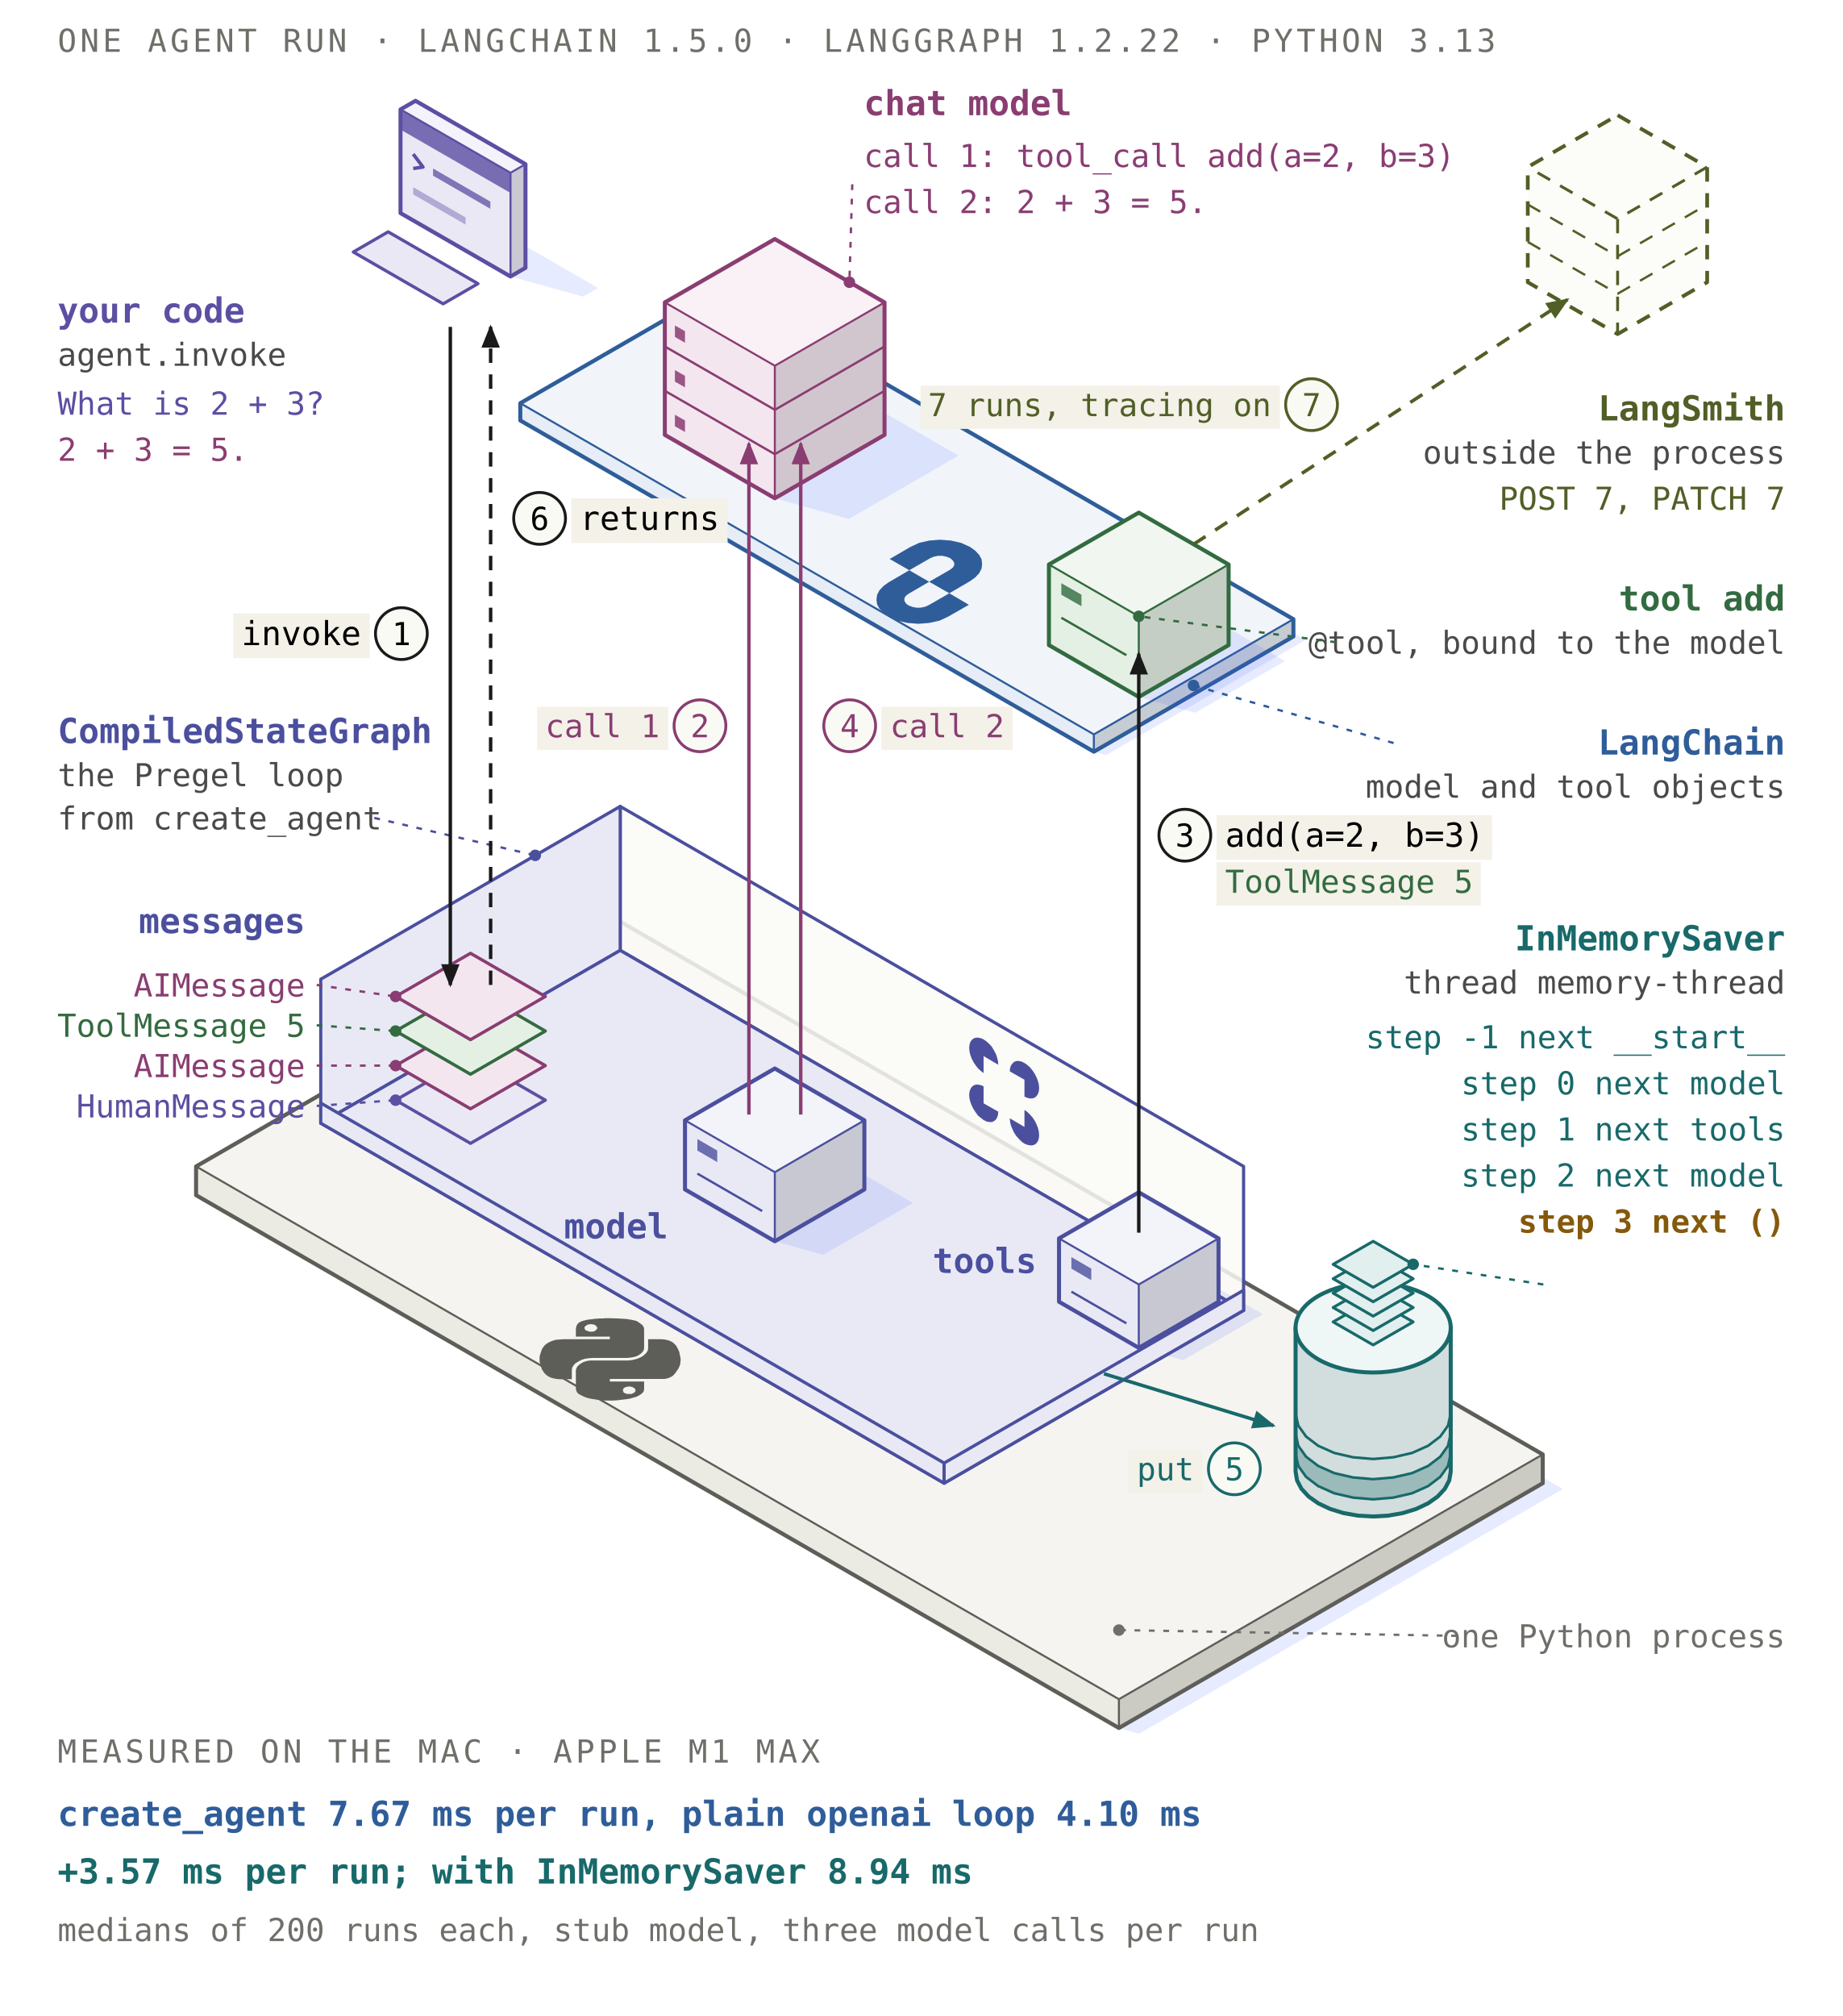
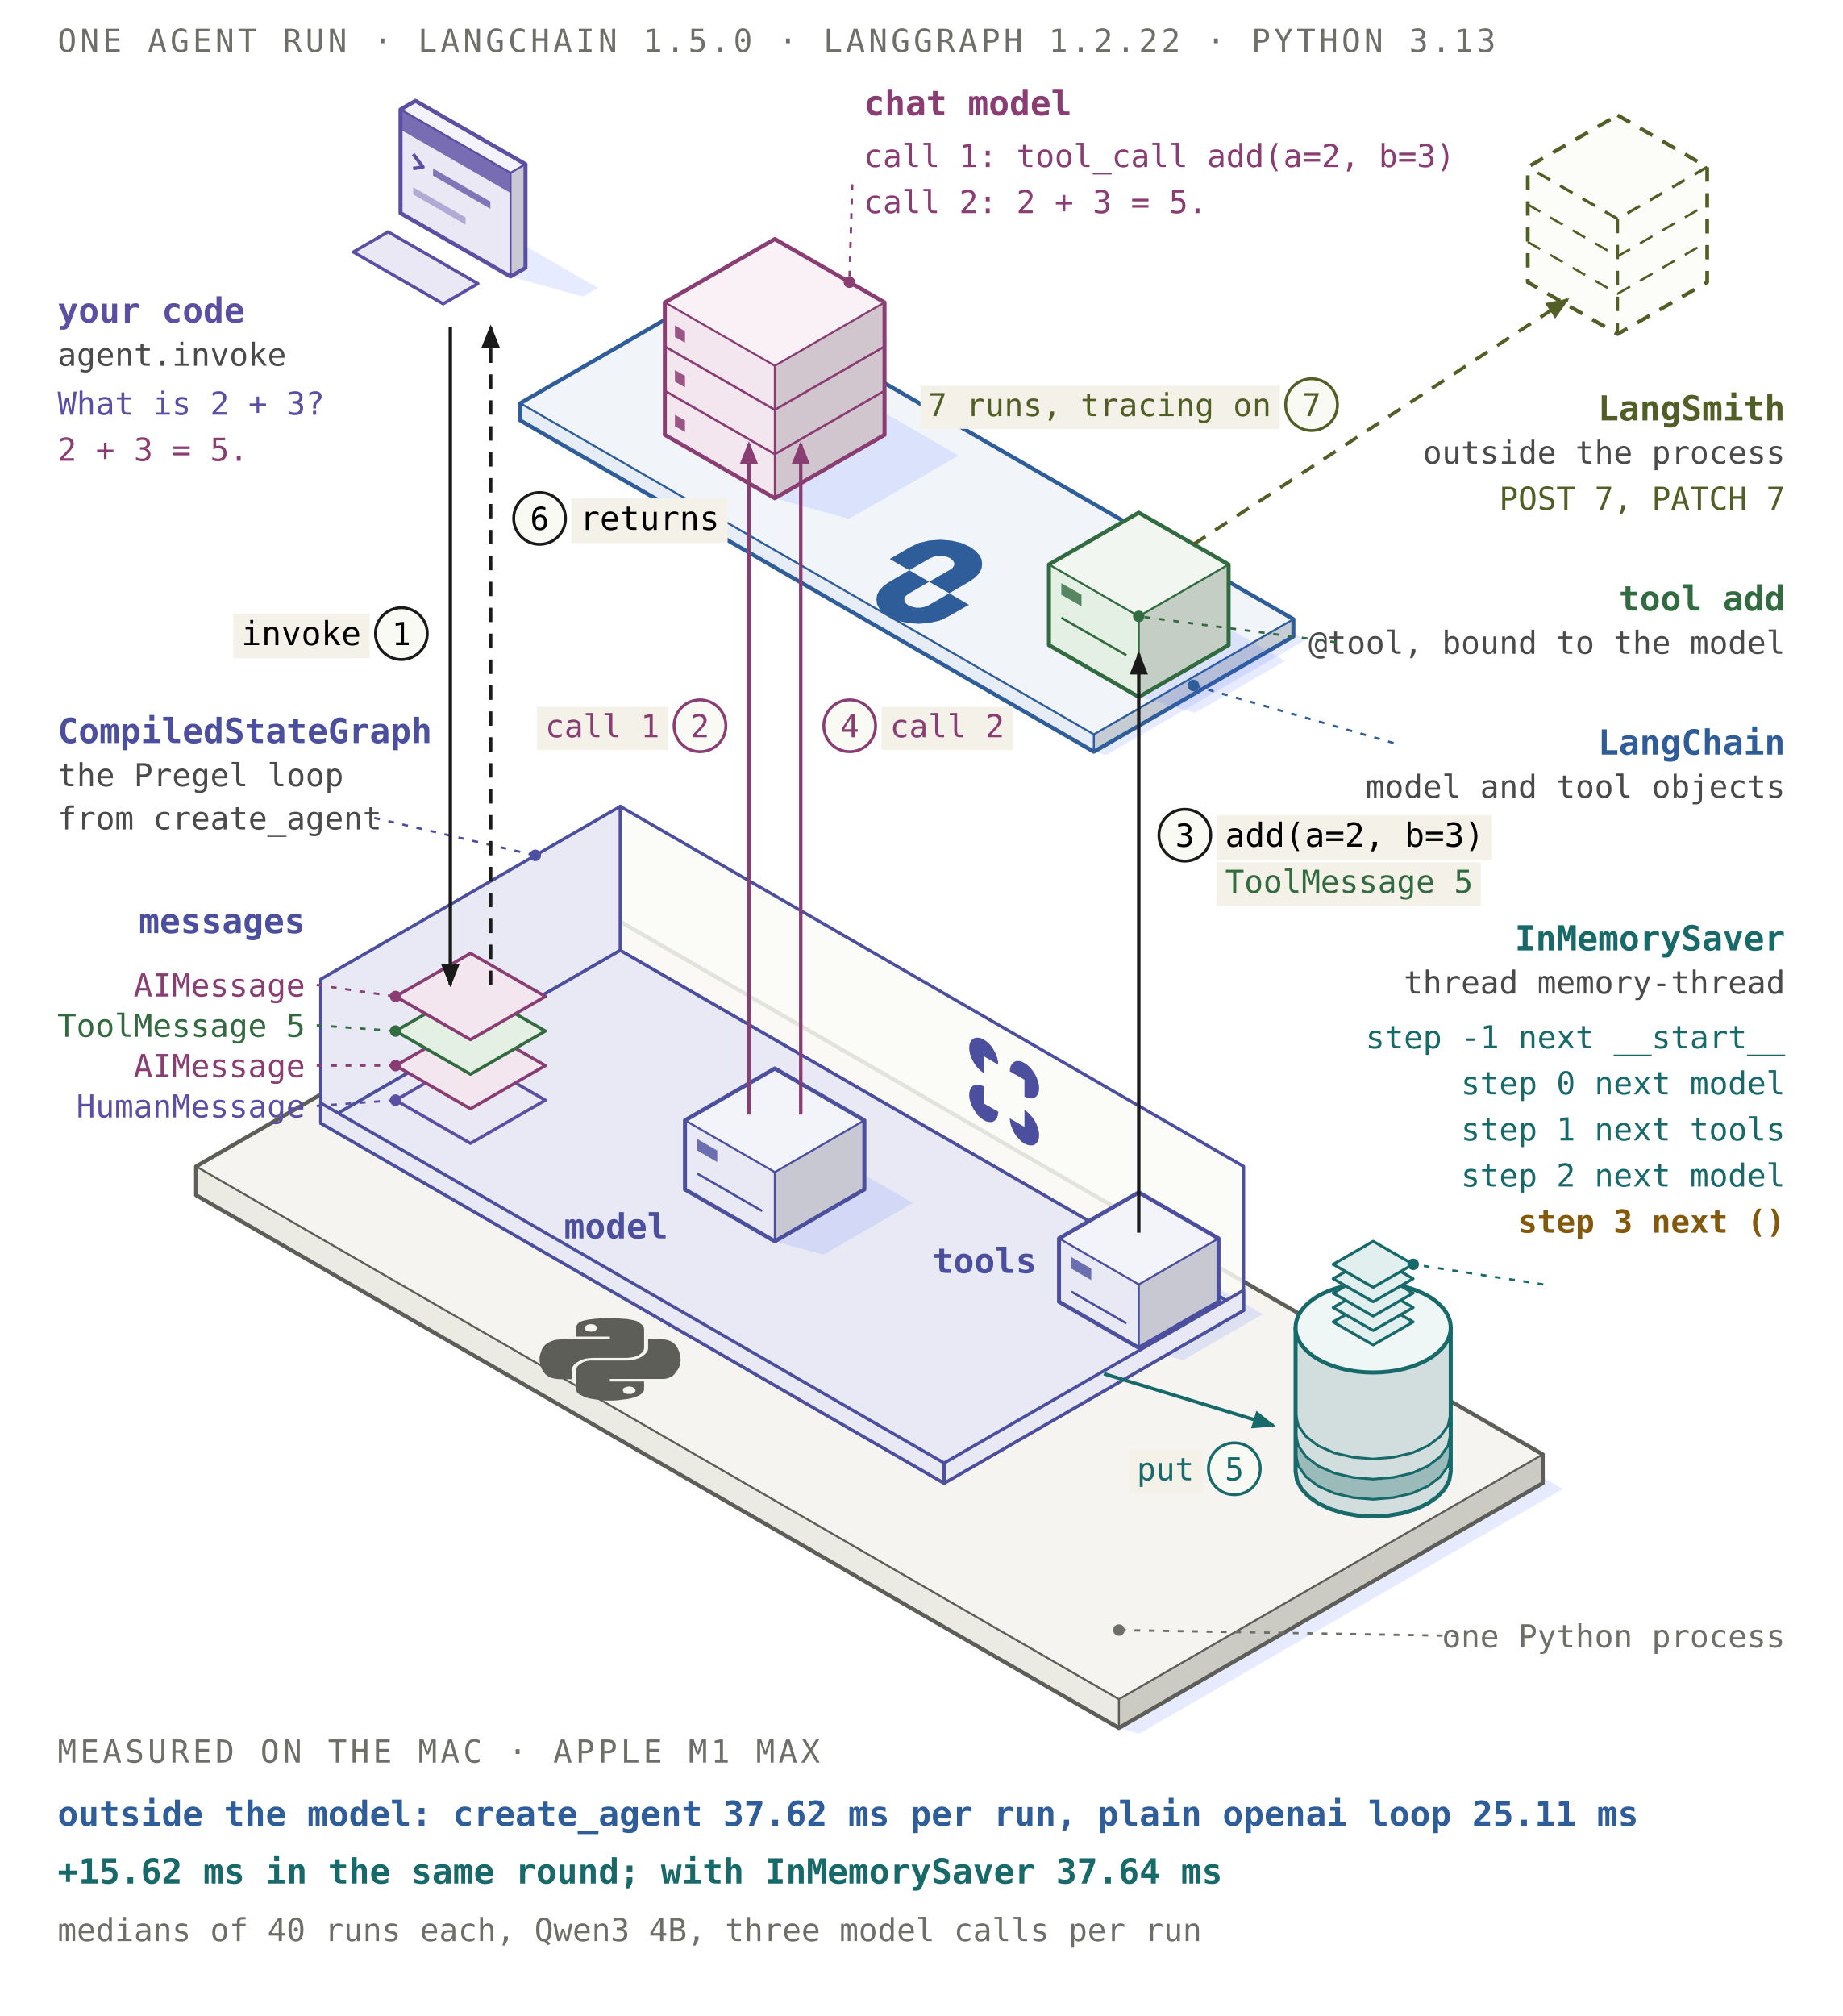
<svg xmlns="http://www.w3.org/2000/svg" viewBox="0 0 640 700" role="img" aria-labelledby="plate-langchain-run-title plate-langchain-run-desc" font-family="JetBrains Mono, ui-monospace, monospace">
  <defs>
    <marker id="plate-langchain-run-head-ink" viewBox="0 0 10 10" refX="9" refY="5" markerWidth="8" markerHeight="8" markerUnits="userSpaceOnUse" orient="auto-start-reverse">
      <path d="M0 1 L10 5 L0 9 z" fill="var(--m-ink, #1a1a1a)" />
    </marker>
    <marker id="plate-langchain-run-head-plum" viewBox="0 0 10 10" refX="9" refY="5" markerWidth="8" markerHeight="8" markerUnits="userSpaceOnUse" orient="auto-start-reverse">
      <path d="M0 1 L10 5 L0 9 z" fill="var(--m-plum-ink, #8a3d72)" />
    </marker>
    <marker id="plate-langchain-run-head-teal" viewBox="0 0 10 10" refX="9" refY="5" markerWidth="8" markerHeight="8" markerUnits="userSpaceOnUse" orient="auto-start-reverse">
      <path d="M0 1 L10 5 L0 9 z" fill="var(--m-teal-ink, #18696a)" />
    </marker>
    <marker id="plate-langchain-run-head-olive" viewBox="0 0 10 10" refX="9" refY="5" markerWidth="8" markerHeight="8" markerUnits="userSpaceOnUse" orient="auto-start-reverse">
      <path d="M0 1 L10 5 L0 9 z" fill="var(--m-olive-ink, #515f26)" />
    </marker>
  </defs>
  <text x="20" y="18" font-size="11" letter-spacing="1.2" fill="var(--m-ink-mute, #6f6f6a)">ONE AGENT RUN · LANGCHAIN 1.5.0 · LANGGRAPH 1.2.22 · PYTHON 3.13</text>
  <polygon points="180.7,146 250,106 254.2,107.2 453.4,222.2 384.1,262.2 379.9,261" fill="var(--m-accent, #3553ff)" fill-opacity="0.12" />
  <polygon points="250,100 449.2,215 449.2,221 379.9,261 180.7,146 180.7,140" fill="var(--m-panel, #f3f1e8)" />
  <polygon points="250,100 449.2,215 449.2,221 379.9,261 180.7,146 180.7,140" fill="var(--m-blue-fill, #e6edf6)" />
  <polygon points="250,100 449.2,215 379.9,255 180.7,140" fill="var(--m-shine, #ffffff)" fill-opacity="0.45" />
  <polygon points="449.2,221 379.9,261 379.9,255 449.2,215" fill="var(--m-shade, #1a1a1a)" fill-opacity="0.16" />
  <path d="M449.2 215L379.9 255L180.7 140L379.9 255L379.9 261" fill="none" stroke="var(--m-blue-ink, #2f5d9a)" stroke-width="0.7" stroke-linejoin="round" />
  <polygon points="250,100 449.2,215 449.2,221 379.9,261 180.7,146 180.7,140" fill="none" stroke="var(--m-blue-ink, #2f5d9a)" stroke-width="1.4" stroke-linejoin="round" />
  <path d="M326.5 187.4l-3.8 .3-3.5 .8-3 1.4-7.2 4.2 6.8 3.9 7.3-4.2 1.2-.5 1.5-.3 1.5 0 1.4 .3 1.3 .5 .9 .8 .5 .8 0 .9-.5 .8-.9 .7-7.3 4.2 7 4 7.2-4.2 1.8-1.3 1.4-1.5 .8-1.6 .2-1.6-.2-1.6-.8-1.5-1.4-1.5-1.8-1.3-3.1-1.4-3.5-.8zM315.8 198l-7.2 4.2-1.8 1.3-1.4 1.5-.8 1.6-.2 1.6 .2 1.6 .8 1.5 1.4 1.5 1.8 1.3 3 1.4 3.6 .8 3.8 .3 3.7-.3 3.6-.8 3-1.4 7.2-4.1-6.8-4-7.3 4.2-1.2 .5-1.5 .3-1.5 0-1.4-.3-1.3-.5-.9-.7-.5-.9 0-.9 .5-.8 .9-.7 7.2-4.2z" fill="var(--m-blue-ink, #2f5d9a)" />
  <polygon points="139.1,74 144.3,71 169.6,78 207.7,100 202.5,103 177.3,96" fill="var(--m-accent, #3553ff)" fill-opacity="0.12" />
  <polygon points="144.3,35 182.5,57 182.5,93 177.3,96 139.1,74 139.1,38" fill="var(--m-panel, #f3f1e8)" />
  <polygon points="144.3,35 182.5,57 182.5,93 177.3,96 139.1,74 139.1,38" fill="var(--m-violet-fill, #ebe8f5)" />
  <polygon points="144.3,35 182.5,57 177.3,60 139.1,38" fill="var(--m-shine, #ffffff)" fill-opacity="0.45" />
  <polygon points="182.5,93 177.3,96 177.3,60 182.5,57" fill="var(--m-shade, #1a1a1a)" fill-opacity="0.16" />
  <path d="M182.5 57L177.3 60L139.1 38L177.3 60L177.3 96" fill="none" stroke="var(--m-violet-ink, #5b4fa3)" stroke-width="0.7" stroke-linejoin="round" />
  <polygon points="144.3,35 182.5,57 182.5,93 177.3,96 139.1,74 139.1,38" fill="none" stroke="var(--m-violet-ink, #5b4fa3)" stroke-width="1.4" stroke-linejoin="round" />
  <polygon points="139.1,45 177.3,67 177.3,60 139.1,38" fill="var(--m-violet-ink, #5b4fa3)" fill-opacity="0.8" />
  <path d="M143.5 53.5L146.9 58L143.5 58.5" fill="none" stroke="var(--m-violet-ink, #5b4fa3)" stroke-width="1.2" stroke-linejoin="round" />
  <polygon points="150.4,61 170.3,72.5 170.3,70 150.4,58.5" fill="var(--m-violet-ink, #5b4fa3)" fill-opacity="0.75" />
  <polygon points="143.5,67.5 161.7,78 161.7,75.5 143.5,65" fill="var(--m-violet-ink, #5b4fa3)" fill-opacity="0.4" />
  <polygon points="134.8,80.5 166,98.5 153.9,105.5 122.7,87.5" fill="var(--m-violet-fill, #ebe8f5)" stroke="var(--m-violet-ink, #5b4fa3)" stroke-width="1.1" stroke-linejoin="round" />
  <polygon points="230.9,151 269.1,129 294.8,136.2 332.9,158.2 294.8,180.2 269.1,173" fill="var(--m-accent, #3553ff)" fill-opacity="0.12" />
  <polygon points="269.1,83 307.2,105 307.2,151 269.1,173 230.9,151 230.9,105" fill="var(--m-panel, #f3f1e8)" />
  <polygon points="269.1,83 307.2,105 307.2,151 269.1,173 230.9,151 230.9,105" fill="var(--m-plum-fill, #f4e6ef)" />
  <polygon points="269.1,83 307.2,105 269.1,127 230.9,105" fill="var(--m-shine, #ffffff)" fill-opacity="0.45" />
  <polygon points="307.2,151 269.1,173 269.1,127 307.2,105" fill="var(--m-shade, #1a1a1a)" fill-opacity="0.16" />
  <path d="M307.2 105L269.1 127L230.9 105L269.1 127L269.1 173" fill="none" stroke="var(--m-plum-ink, #8a3d72)" stroke-width="0.7" stroke-linejoin="round" />
  <polygon points="269.1,83 307.2,105 307.2,151 269.1,173 230.9,151 230.9,105" fill="none" stroke="var(--m-plum-ink, #8a3d72)" stroke-width="1.4" stroke-linejoin="round" />
  <path d="M230.9 135.7L269.1 157.7L307.2 135.7" fill="none" stroke="var(--m-plum-ink, #8a3d72)" stroke-width="0.8" stroke-linejoin="round" />
  <path d="M230.9 120.3L269.1 142.3L307.2 120.3" fill="none" stroke="var(--m-plum-ink, #8a3d72)" stroke-width="0.8" stroke-linejoin="round" />
  <polygon points="234.4,148 237.9,150 237.9,146 234.4,144" fill="var(--m-plum-ink, #8a3d72)" fill-opacity="0.85" />
  <polygon points="234.4,132.5 237.9,134.5 237.9,130.5 234.4,128.5" fill="var(--m-plum-ink, #8a3d72)" fill-opacity="0.85" />
  <polygon points="234.4,117 237.9,119 237.9,115 234.4,113" fill="var(--m-plum-ink, #8a3d72)" fill-opacity="0.85" />
  <polygon points="364.3,224 395.5,206 415.1,211.5 446.3,229.5 415.1,247.5 395.5,242" fill="var(--m-accent, #3553ff)" fill-opacity="0.12" />
  <polygon points="395.5,178 426.7,196 426.7,224 395.5,242 364.3,224 364.3,196" fill="var(--m-panel, #f3f1e8)" />
  <polygon points="395.5,178 426.7,196 426.7,224 395.5,242 364.3,224 364.3,196" fill="var(--m-green-fill, #e5f0e4)" />
  <polygon points="395.5,178 426.7,196 395.5,214 364.3,196" fill="var(--m-shine, #ffffff)" fill-opacity="0.45" />
  <polygon points="426.7,224 395.5,242 395.5,214 426.7,196" fill="var(--m-shade, #1a1a1a)" fill-opacity="0.16" />
  <path d="M426.7 196L395.5 214L364.3 196L395.5 214L395.5 242" fill="none" stroke="var(--m-green-ink, #336b40)" stroke-width="0.7" stroke-linejoin="round" />
  <polygon points="395.5,178 426.7,196 426.7,224 395.5,242 364.3,224 364.3,196" fill="none" stroke="var(--m-green-ink, #336b40)" stroke-width="1.4" stroke-linejoin="round" />
  <polygon points="368.6,206.5 375.6,210.5 375.6,206.5 368.6,202.5" fill="var(--m-green-ink, #336b40)" fill-opacity="0.8" />
  <path d="M368.6 214.5L391.2 227.5" fill="none" stroke="var(--m-green-ink, #336b40)" stroke-width="0.8" stroke-linejoin="round" />
  <polygon points="561.8,40 592.9,58 592.9,98 561.8,116 530.6,98 530.6,58" fill="var(--m-paper, #fafaf5)" fill-opacity="0.6" stroke="var(--m-olive-ink, #515f26)" stroke-width="1.3" stroke-linejoin="round" stroke-dasharray="5 4" />
  <path d="M592.9 58L561.8 76L530.6 58" fill="none" stroke="var(--m-olive-ink, #515f26)" stroke-width="1" stroke-dasharray="5 4" stroke-linejoin="round" />
  <path d="M561.8 76L561.8 116" fill="none" stroke="var(--m-olive-ink, #515f26)" stroke-width="1" stroke-dasharray="5 4" stroke-linejoin="round" />
  <path d="M530.6 84L561.8 102L592.9 84" fill="none" stroke="var(--m-olive-ink, #515f26)" stroke-width="0.8" stroke-dasharray="5 4" stroke-linejoin="round" />
  <path d="M530.6 71L561.8 89L592.9 71" fill="none" stroke="var(--m-olive-ink, #515f26)" stroke-width="0.8" stroke-dasharray="5 4" stroke-linejoin="round" />
  <text x="20" y="112" font-size="12" font-weight="700" fill="var(--m-violet-ink, #5b4fa3)">your code</text>
  <text x="20" y="127" font-size="11" class="m-serif" fill="var(--m-ink-soft, #4a4a4a)">agent.invoke</text>
  <text x="20" y="144" font-size="11" fill="var(--m-violet-ink, #5b4fa3)">What is 2 + 3?</text>
  <text x="20" y="160" font-size="11" fill="var(--m-plum-ink, #8a3d72)">2 + 3 = 5.</text>
  <text x="300" y="40" font-size="12" font-weight="700" fill="var(--m-plum-ink, #8a3d72)">chat model</text>
  <text x="300" y="58" font-size="11" fill="var(--m-plum-ink, #8a3d72)">call 1: tool_call add(a=2, b=3)</text>
  <text x="300" y="74" font-size="11" fill="var(--m-plum-ink, #8a3d72)">call 2: 2 + 3 = 5.</text>
  <polyline points="296,64 295,98" fill="none" stroke="var(--m-plum-ink, #8a3d72)" stroke-width="0.8" stroke-dasharray="2 3" />
  <circle cx="295" cy="98" r="2" fill="var(--m-plum-ink, #8a3d72)" />
  <text x="620" y="146" font-size="12" text-anchor="end" font-weight="700" fill="var(--m-olive-ink, #515f26)">LangSmith</text>
  <text x="620" y="161" font-size="11" text-anchor="end" class="m-serif" fill="var(--m-ink-soft, #4a4a4a)">outside the process</text>
  <text x="620" y="177" font-size="11" text-anchor="end" fill="var(--m-olive-ink, #515f26)">POST 7, PATCH 7</text>
  <text x="620" y="212" font-size="12" text-anchor="end" font-weight="700" fill="var(--m-green-ink, #336b40)">tool add</text>
  <text x="620" y="227" font-size="11" text-anchor="end" class="m-serif" fill="var(--m-ink-soft, #4a4a4a)">@tool, bound to the model</text>
  <polyline points="464,223 395.5,214" fill="none" stroke="var(--m-green-ink, #336b40)" stroke-width="0.8" stroke-dasharray="2 3" />
  <circle cx="395.5" cy="214" r="2" fill="var(--m-green-ink, #336b40)" />
  <text x="620" y="262" font-size="12" text-anchor="end" font-weight="700" fill="var(--m-blue-ink, #2f5d9a)">LangChain</text>
  <text x="620" y="277" font-size="11" text-anchor="end" class="m-serif" fill="var(--m-ink-soft, #4a4a4a)">model and tool objects</text>
  <polyline points="484,258 414.5,238" fill="none" stroke="var(--m-blue-ink, #2f5d9a)" stroke-width="0.8" stroke-dasharray="2 3" />
  <circle cx="414.5" cy="238" r="2" fill="var(--m-blue-ink, #2f5d9a)" />
  <polygon points="68.1,415 215.4,330 222.4,332 542.8,517 395.6,602 388.6,600" fill="var(--m-accent, #3553ff)" fill-opacity="0.12" />
  <polygon points="215.4,320 535.8,505 535.8,515 388.6,600 68.1,415 68.1,405" fill="var(--m-panel, #f3f1e8)" />
  <polygon points="215.4,320 535.8,505 535.8,515 388.6,600 68.1,415 68.1,405" fill="var(--m-grey-fill, #ecebe3)" />
  <polygon points="215.4,320 535.8,505 388.6,590 68.1,405" fill="var(--m-shine, #ffffff)" fill-opacity="0.45" />
  <polygon points="535.8,515 388.6,600 388.6,590 535.8,505" fill="var(--m-shade, #1a1a1a)" fill-opacity="0.16" />
  <path d="M535.8 505L388.6 590L68.1 405L388.6 590L388.6 600" fill="none" stroke="var(--m-grey-ink, #5e5e59)" stroke-width="0.7" stroke-linejoin="round" />
  <polygon points="215.4,320 535.8,505 535.8,515 388.6,600 68.1,415 68.1,405" fill="none" stroke="var(--m-grey-ink, #5e5e59)" stroke-width="1.4" stroke-linejoin="round" />
  <path d="M211.6 457.7l-.7 0-.8 0-.7 .1-.7 0-.7 0-.7 .1-.7 0-.6 .1-1.7 .2-1.4 .3-1 .3-.8 .4-.5 .5-.3 .5-.2 .6-.1 .7 0 2.6 11.8 0 0 .9-16.2 0-1.2 .1-1.3 .1-1.1 .3-1 .4-.9 .5-.8 .6-.6 .7-.5 .8-.3 .9-.3 .9-.2 .8 0 .8 0 .8 .2 .8 .2 .9 .4 1 .4 .7 .5 .7 .6 .6 .7 .5 .8 .4 1 .3 1.1 .2 1.2 .1 4.1 0 0-3.2 .1-.8 .5-.8 .6-.7 1-.6 1.1-.6 1.2-.4 1.4-.2 1.5-.1 11.8 0 1.1-.1 1.2-.2 1-.3 .8-.4 .8-.6 .5-.5 .4-.7 .1-.7 0-6.5-.1-.6-.4-.7-.6-.5-.7-.5-.8-.5-1.1-.3-1.1-.2-1.1-.2-3.1-.2zM205.2 459.8l.5 0 .4 .1 .4 .1 .3 .2 .2 .2 .2 .2 .2 .2 0 .3 0 .3-.2 .2-.2 .2-.2 .2-.3 .2-.4 .1-.4 .1-.5 0-.7-.1-.6-.2-.5-.2-.3-.4-.1-.4 0-.3 .2-.2 .2-.2 .3-.2 .3-.2 .4-.1 .3-.1zM225.1 465l0 3-.1 .9-.5 .8-.7 .7-.9 .7-1.1 .5-1.2 .4-1.4 .3-1.4 .1-11.8 0-1.2 0-1.1 .2-1 .3-.9 .5-.7 .5-.6 .6-.3 .6-.2 .7 0 6.5 .2 .7 .3 .6 .6 .5 .8 .4 .8 .4 1 .4 1.1 .3 1.2 .2 1.3 .2 1.5 .2 1.3 .1 1.5 0 1.4 0 1.5-.1 1.6-.2 1.7-.2 1.1-.2 1-.3 1.1-.3 .8-.4 .8-.5 .6-.5 .4-.6 .1-.7 0-2.6-11.9 0 0-.9 17.8 0 1.2 0 1-.2 .8-.3 .8-.4 .6-.5 .5-.6 .5-.7 .5-.7 .4-.8 .3-.8 .1-.8 .1-.8-.1-.9-.2-.9-.2-1-.4-.9-.4-.8-.4-.6-.6-.6-.6-.5-.8-.4-.9-.3-1-.2-1.2-.1zM218.5 481.4l.7 .1 .6 .2 .5 .3 .3 .3 .1 .4 0 .3-.1 .2-.3 .3-.2 .2-.4 .1-.3 .2-.5 0-.4 0-.4 0-.5 0-.3-.2-.4-.1-.3-.2-.1-.3-.1-.2-.1-.3 .1-.2 .1-.3 .1-.2 .3-.2 .4-.1 .3-.2 .5 0z" fill="var(--m-grey-ink, #5e5e59)" />
  <polygon points="215.4,330 431.9,455 431.9,405 215.4,280" fill="var(--m-paper, #fafaf5)" fill-opacity="0.85" stroke="var(--m-indigo-ink, #4b4f9e)" stroke-width="1.1" stroke-linejoin="round" />
  <polygon points="215.4,330 111.4,390 111.4,340 215.4,280" fill="var(--m-indigo-fill, #e9e9f6)" stroke="var(--m-indigo-ink, #4b4f9e)" stroke-width="1.1" stroke-linejoin="round" />
  <polygon points="215.4,330 431.9,455 327.9,515 111.4,390" fill="var(--m-indigo-fill, #e9e9f6)" stroke="var(--m-indigo-ink, #4b4f9e)" stroke-width="1.1" stroke-linejoin="round" />
  <path d="M341.6 383.1l5.1 2.9-.1 1.1-.3 .9-.4 .7-.7 .6-.7 .3-.9 0-1-.2-1-.5-.9-.7-1-.8-.8-1.1-.8-1.2-.6-1.2-.5-1.3-.3-1.2-.1-1.2 .1-1.1 .3-.9 .5-.8 .6-.5 .8-.3 .8 0 1 .2 .9 .4zM355.8 385.4l1 .7 .9 .9 .9 1 .8 1.2 .6 1.2 .5 1.3 .3 1.3 .1 1.2-.1 1-.3 1-.5 .7-.6 .5-.8 .3-.9 0-.9-.2-1-.4-1-.7-.9-.9-.9-1-.8-1.2-.6-1.3-.5-1.2-.3-1.3-.1-1.2 5.1 3zM346.7 369.7l-.1-1.2-.3-1.3-.4-1.2-.7-1.3-.7-1.2-.9-1-1-.9-1-.7-.9-.4-1-.2-.8 0-.8 .3-.6 .5-.5 .7-.3 1-.1 1 .1 1.2 .3 1.3 .5 1.3 .6 1.2 .8 1.2 .8 1 1 .9 .9 .7 0-5.9zM355.8 374.9l0 5.9 1 .4 .9 .2 .9 0 .8-.3 .6-.5 .5-.8 .3-.9 .1-1.1-.1-1.2-.3-1.2-.5-1.3-.6-1.2-.8-1.2-.9-1.1-.9-.8-1-.7-1-.5-.9-.2-.9 0-.8 .3-.6 .6-.5 .7-.3 .9-.1 1.1z" fill="var(--m-indigo-ink, #4b4f9e)" />
  <polygon points="237.9,413 269.1,395 285.9,399.7 317.1,417.7 285.9,435.7 269.1,431" fill="var(--m-accent, #3553ff)" fill-opacity="0.12" />
  <polygon points="269.1,371 300.2,389 300.2,413 269.1,431 237.9,413 237.9,389" fill="var(--m-panel, #f3f1e8)" />
  <polygon points="269.1,371 300.2,389 300.2,413 269.1,431 237.9,413 237.9,389" fill="var(--m-indigo-fill, #e9e9f6)" />
  <polygon points="269.1,371 300.2,389 269.1,407 237.9,389" fill="var(--m-shine, #ffffff)" fill-opacity="0.45" />
  <polygon points="300.2,413 269.1,431 269.1,407 300.2,389" fill="var(--m-shade, #1a1a1a)" fill-opacity="0.16" />
  <path d="M300.2 389L269.1 407L237.9 389L269.1 407L269.1 431" fill="none" stroke="var(--m-indigo-ink, #4b4f9e)" stroke-width="0.7" stroke-linejoin="round" />
  <polygon points="269.1,371 300.2,389 300.2,413 269.1,431 237.9,413 237.9,389" fill="none" stroke="var(--m-indigo-ink, #4b4f9e)" stroke-width="1.4" stroke-linejoin="round" />
  <polygon points="242.2,399.5 249.1,403.5 249.1,399.5 242.2,395.5" fill="var(--m-indigo-ink, #4b4f9e)" fill-opacity="0.8" />
  <path d="M242.2 407.5L264.7 420.5" fill="none" stroke="var(--m-indigo-ink, #4b4f9e)" stroke-width="0.8" stroke-linejoin="round" />
  <polygon points="367.8,452 395.5,436 410.9,440.3 438.6,456.3 410.9,472.3 395.5,468" fill="var(--m-accent, #3553ff)" fill-opacity="0.12" />
  <polygon points="395.5,414 423.2,430 423.2,452 395.5,468 367.8,452 367.8,430" fill="var(--m-panel, #f3f1e8)" />
  <polygon points="395.5,414 423.2,430 423.2,452 395.5,468 367.8,452 367.8,430" fill="var(--m-indigo-fill, #e9e9f6)" />
  <polygon points="395.5,414 423.2,430 395.5,446 367.8,430" fill="var(--m-shine, #ffffff)" fill-opacity="0.45" />
  <polygon points="423.2,452 395.5,468 395.5,446 423.2,430" fill="var(--m-shade, #1a1a1a)" fill-opacity="0.16" />
  <path d="M423.2 430L395.5 446L367.8 430L395.5 446L395.5 468" fill="none" stroke="var(--m-indigo-ink, #4b4f9e)" stroke-width="0.7" stroke-linejoin="round" />
  <polygon points="395.5,414 423.2,430 423.2,452 395.5,468 367.8,452 367.8,430" fill="none" stroke="var(--m-indigo-ink, #4b4f9e)" stroke-width="1.4" stroke-linejoin="round" />
  <polygon points="372.1,440.5 379,444.5 379,440.5 372.1,436.5" fill="var(--m-indigo-ink, #4b4f9e)" fill-opacity="0.8" />
  <path d="M372.1 448.5L391.2 459.5" fill="none" stroke="var(--m-indigo-ink, #4b4f9e)" stroke-width="0.8" stroke-linejoin="round" />
  <polygon points="163.4,367 189.4,382 163.4,397 137.4,382" fill="var(--m-violet-fill, #ebe8f5)" stroke="var(--m-violet-ink, #5b4fa3)" stroke-width="1.1" stroke-linejoin="round" />
  <polygon points="163.4,355 189.4,370 163.4,385 137.4,370" fill="var(--m-plum-fill, #f4e6ef)" stroke="var(--m-plum-ink, #8a3d72)" stroke-width="1.1" stroke-linejoin="round" />
  <polygon points="163.4,343 189.4,358 163.4,373 137.4,358" fill="var(--m-green-fill, #e5f0e4)" stroke="var(--m-green-ink, #336b40)" stroke-width="1.1" stroke-linejoin="round" />
  <polygon points="163.4,331 189.4,346 163.4,361 137.4,346" fill="var(--m-plum-fill, #f4e6ef)" stroke="var(--m-plum-ink, #8a3d72)" stroke-width="1.1" stroke-linejoin="round" />
  <polygon points="111.4,390 327.9,515 327.9,508 111.4,383" fill="var(--m-indigo-fill, #e9e9f6)" stroke="var(--m-indigo-ink, #4b4f9e)" stroke-width="1.1" stroke-linejoin="round" />
  <polygon points="431.9,455 327.9,515 327.9,508 431.9,448" fill="var(--m-indigo-fill, #e9e9f6)" stroke="var(--m-indigo-ink, #4b4f9e)" stroke-width="1.1" stroke-linejoin="round" />
  <polygon points="450,511 450.9,515 453.6,518.8 457.8,522 463.4,524.5 469.9,526 476.9,526.6 483.9,526 490.4,524.5 496,522 500.2,518.8 502.9,515 503.8,511 503.8,461 502.9,457 500.2,453.2 496,450 490.4,447.5 483.9,446 476.9,445.4 469.9,446 463.4,447.5 457.8,450 453.6,453.2 450.9,457 450,461" fill="var(--m-panel, #f3f1e8)" />
  <polygon points="449.96,461 449.96,511 450.47,514.03 452.01,516.95 454.5,519.64 457.85,522 461.93,523.93 466.59,525.37 471.64,526.26 476.9,526.56 482.16,526.26 487.21,525.37 491.87,523.93 495.95,522 499.3,519.64 501.79,516.95 503.33,514.03 503.84,511 503.84,461" fill="var(--m-teal-fill, #e1efee)" />
  <polygon points="449.96,461 449.96,511 450.47,514.03 452.01,516.95 454.5,519.64 457.85,522 461.93,523.93 466.59,525.37 471.64,526.26 476.9,526.56 482.16,526.26 487.21,525.37 491.87,523.93 495.95,522 499.3,519.64 501.79,516.95 503.33,514.03 503.84,511 503.84,461" fill="var(--m-shade, #1a1a1a)" fill-opacity="0.08" />
  <polygon points="449.96,461 449.96,511 450.47,514.03 452.01,516.95 454.5,519.64 457.85,522 461.93,523.93 466.59,525.37 471.64,526.26 476.9,526.56 482.16,526.26 487.21,525.37 491.87,523.93 495.95,522 499.3,519.64 501.79,516.95 503.33,514.03 503.84,511 503.84,461" fill="none" stroke="var(--m-teal-ink, #18696a)" stroke-width="1.4" stroke-linejoin="round" />
  <ellipse cx="476.9" cy="461" rx="26.94" ry="15.56" fill="var(--m-teal-fill, #e1efee)" />
  <ellipse cx="476.9" cy="461" rx="26.94" ry="15.56" fill="var(--m-shine, #ffffff)" fill-opacity="0.45" stroke="var(--m-teal-ink, #18696a)" stroke-width="1.4" />
  <polygon points="450,505 450.9,509 453.6,512.8 457.8,516 463.4,518.5 469.9,520 476.9,520.6 483.9,520 490.4,518.5 496,516 500.2,512.8 502.9,509 503.8,505 503.8,498 502.9,502 500.2,505.8 496,509 490.4,511.5 483.9,513 476.9,513.6 469.9,513 463.4,511.5 457.8,509 453.6,505.8 450.9,502 450,498" fill="var(--m-teal-ink, #18696a)" fill-opacity="0.3" />
  <path d="M450 505L450.9 509L453.6 512.8L457.8 516L463.4 518.5L469.9 520L476.9 520.6L483.9 520L490.4 518.5L496 516L500.2 512.8L502.9 509L503.8 505" fill="none" stroke="var(--m-teal-ink, #18696a)" stroke-width="0.9" stroke-linejoin="round" />
  <path d="M450 498L450.9 502L453.6 505.8L457.8 509L463.4 511.5L469.9 513L476.9 513.6L483.9 513L490.4 511.5L496 509L500.2 505.8L502.9 502L503.8 498" fill="none" stroke="var(--m-teal-ink, #18696a)" stroke-width="0.9" stroke-linejoin="round" />
  <path d="M450 491L450.9 495L453.6 498.8L457.8 502L463.4 504.5L469.9 506L476.9 506.6L483.9 506L490.4 504.5L496 502L500.2 498.8L502.9 495L503.8 491" fill="none" stroke="var(--m-teal-ink, #18696a)" stroke-width="0.9" stroke-linejoin="round" />
  <polygon points="476.9,451 490.8,459 476.9,467 463,459" fill="var(--m-teal-fill, #e1efee)" stroke="var(--m-teal-ink, #18696a)" stroke-width="1" stroke-linejoin="round" />
  <polygon points="476.9,446 490.8,454 476.9,462 463,454" fill="var(--m-teal-fill, #e1efee)" stroke="var(--m-teal-ink, #18696a)" stroke-width="1" stroke-linejoin="round" />
  <polygon points="476.9,441 490.8,449 476.9,457 463,449" fill="var(--m-teal-fill, #e1efee)" stroke="var(--m-teal-ink, #18696a)" stroke-width="1" stroke-linejoin="round" />
  <polygon points="476.9,436 490.8,444 476.9,452 463,444" fill="var(--m-teal-fill, #e1efee)" stroke="var(--m-teal-ink, #18696a)" stroke-width="1" stroke-linejoin="round" />
  <polygon points="476.9,431 490.8,439 476.9,447 463,439" fill="var(--m-teal-fill, #e1efee)" stroke="var(--m-teal-ink, #18696a)" stroke-width="1" stroke-linejoin="round" />
  <text x="20" y="258" font-size="12" font-weight="700" fill="var(--m-indigo-ink, #4b4f9e)">CompiledStateGraph</text>
  <text x="20" y="273" font-size="11" class="m-serif" fill="var(--m-ink-soft, #4a4a4a)">the Pregel loop</text>
  <text x="20" y="288" font-size="11" class="m-serif" fill="var(--m-ink-soft, #4a4a4a)">from create_agent</text>
  <polyline points="130,284 185.9,297" fill="none" stroke="var(--m-indigo-ink, #4b4f9e)" stroke-width="0.8" stroke-dasharray="2 3" />
  <circle cx="185.9" cy="297" r="2" fill="var(--m-indigo-ink, #4b4f9e)" />
  <text x="232" y="430" font-size="12" text-anchor="end" font-weight="700" fill="var(--m-indigo-ink, #4b4f9e)">model</text>
  <text x="360" y="442" font-size="12" text-anchor="end" font-weight="700" fill="var(--m-indigo-ink, #4b4f9e)">tools</text>
  <text x="106" y="324" font-size="12" text-anchor="end" font-weight="700" fill="var(--m-indigo-ink, #4b4f9e)">messages</text>
  <text x="106" y="388" font-size="11" text-anchor="end" fill="var(--m-violet-ink, #5b4fa3)">HumanMessage</text>
  <polyline points="110,384 137.4,382" fill="none" stroke="var(--m-violet-ink, #5b4fa3)" stroke-width="0.8" stroke-dasharray="2 3" />
  <circle cx="137.4" cy="382" r="2" fill="var(--m-violet-ink, #5b4fa3)" />
  <text x="106" y="374" font-size="11" text-anchor="end" fill="var(--m-plum-ink, #8a3d72)">AIMessage</text>
  <polyline points="110,370 137.4,370" fill="none" stroke="var(--m-plum-ink, #8a3d72)" stroke-width="0.8" stroke-dasharray="2 3" />
  <circle cx="137.4" cy="370" r="2" fill="var(--m-plum-ink, #8a3d72)" />
  <text x="106" y="360" font-size="11" text-anchor="end" fill="var(--m-green-ink, #336b40)">ToolMessage 5</text>
  <polyline points="110,356 137.4,358" fill="none" stroke="var(--m-green-ink, #336b40)" stroke-width="0.8" stroke-dasharray="2 3" />
  <circle cx="137.4" cy="358" r="2" fill="var(--m-green-ink, #336b40)" />
  <text x="106" y="346" font-size="11" text-anchor="end" fill="var(--m-plum-ink, #8a3d72)">AIMessage</text>
  <polyline points="110,342 137.4,346" fill="none" stroke="var(--m-plum-ink, #8a3d72)" stroke-width="0.8" stroke-dasharray="2 3" />
  <circle cx="137.4" cy="346" r="2" fill="var(--m-plum-ink, #8a3d72)" />
  <text x="620" y="330" font-size="12" text-anchor="end" font-weight="700" fill="var(--m-teal-ink, #18696a)">InMemorySaver</text>
  <text x="620" y="345" font-size="11" text-anchor="end" class="m-serif" fill="var(--m-ink-soft, #4a4a4a)">thread memory-thread</text>
  <text x="620" y="364" font-size="11" text-anchor="end" fill="var(--m-teal-ink, #18696a)">step -1  next __start__</text>
  <text x="620" y="380" font-size="11" text-anchor="end" fill="var(--m-teal-ink, #18696a)">step  0  next model</text>
  <text x="620" y="396" font-size="11" text-anchor="end" fill="var(--m-teal-ink, #18696a)">step  1  next tools</text>
  <text x="620" y="412" font-size="11" text-anchor="end" fill="var(--m-teal-ink, #18696a)">step  2  next model</text>
  <text x="620" y="428" font-size="11" text-anchor="end" font-weight="700" fill="var(--m-amber-ink, #85590c)">step  3  next ()</text>
  <polyline points="536,446 490.8,439" fill="none" stroke="var(--m-teal-ink, #18696a)" stroke-width="0.8" stroke-dasharray="2 3" />
  <circle cx="490.8" cy="439" r="2" fill="var(--m-teal-ink, #18696a)" />
  <text x="620" y="572" font-size="11" text-anchor="end" class="m-serif" fill="var(--m-ink-mute, #6f6f6a)">one Python process</text>
  <polyline points="506,568 388.6,566" fill="none" stroke="var(--m-ink-mute, #6f6f6a)" stroke-width="0.8" stroke-dasharray="2 3" />
  <circle cx="388.6" cy="566" r="2" fill="var(--m-ink-mute, #6f6f6a)" />
  <text x="20" y="612" font-size="11" letter-spacing="1.2" fill="var(--m-ink-mute, #6f6f6a)">MEASURED ON THE MAC · APPLE M1 MAX</text>
-   <text x="20" y="634" font-size="12" font-weight="700" fill="var(--m-blue-ink, #2f5d9a)">create_agent 7.67 ms per run, plain openai loop 4.10 ms</text>
-   <text x="20" y="654" font-size="12" font-weight="700" fill="var(--m-teal-ink, #18696a)">+3.57 ms per run; with InMemorySaver 8.94 ms</text>
-   <text x="20" y="674" font-size="11" class="m-serif" fill="var(--m-ink-mute, #6f6f6a)">medians of 200 runs each, stub model, three model calls per run</text>
+   <text x="20" y="634" font-size="12" font-weight="700" fill="var(--m-blue-ink, #2f5d9a)">outside the model: create_agent 37.62 ms per run, plain openai loop 25.11 ms</text>
+   <text x="20" y="654" font-size="12" font-weight="700" fill="var(--m-teal-ink, #18696a)">+15.62 ms in the same round; with InMemorySaver 37.64 ms</text>
+   <text x="20" y="674" font-size="11" class="m-serif" fill="var(--m-ink-mute, #6f6f6a)">medians of 40 runs each, Qwen3 4B, three model calls per run</text>
  <g data-beat="1">
    <animate attributeName="opacity" values="0;0;1" keyTimes="0;0;1" calcMode="spline" keySplines="0 0 1 1;0.23 1 0.32 1" dur="0.45s" begin="indefinite" fill="freeze" />
    <animateTransform attributeName="transform" type="translate" values="0 4;0 4;0 0" keyTimes="0;0;1" calcMode="spline" keySplines="0 0 1 1;0.23 1 0.32 1" dur="0.45s" begin="indefinite" fill="freeze" />
    <path d="M156.4 113.5L156.4 342" fill="none" stroke="var(--m-ink, #1a1a1a)" stroke-width="1.2" stroke-linejoin="round" marker-end="url(#plate-langchain-run-head-ink)" />
    <circle class="m-packet" r="3.5" fill="var(--m-ink, #1a1a1a)" opacity="0">
      <animateMotion path="M156.4 113.5L156.4 342" keyPoints="0;0;1;1" keyTimes="0;0;0.688;1" calcMode="linear" dur="0.8s" begin="indefinite" fill="freeze" />
      <animate attributeName="opacity" values="0;0;1;1;0" keyTimes="0;0;0.1;0.688;1" dur="0.8s" begin="indefinite" fill="freeze" />
    </circle>
    <circle cx="139.4" cy="220" r="9" fill="var(--m-paper, #fafaf5)" stroke="var(--m-ink, #1a1a1a)" stroke-width="1" />
    <text x="139.4" y="224" font-size="11" text-anchor="middle">1</text>
    <rect class="m-knock" x="81" y="213.03" width="47.4" height="15.5" fill="var(--m-panel, #f3f1e8)" />
    <text x="125.4" y="224" font-size="11.5" text-anchor="end">invoke</text>
  </g>
  <g data-beat="2">
    <animate attributeName="opacity" values="0;0;1" keyTimes="0;0.571;1" calcMode="spline" keySplines="0 0 1 1;0.23 1 0.32 1" dur="1.05s" begin="indefinite" fill="freeze" />
    <animateTransform attributeName="transform" type="translate" values="0 4;0 4;0 0" keyTimes="0;0.571;1" calcMode="spline" keySplines="0 0 1 1;0.23 1 0.32 1" dur="1.05s" begin="indefinite" fill="freeze" />
    <path d="M260.1 387L260.1 154" fill="none" stroke="var(--m-plum-ink, #8a3d72)" stroke-width="1.2" stroke-linejoin="round" marker-end="url(#plate-langchain-run-head-plum)" />
    <circle class="m-packet" r="3.5" fill="var(--m-plum-ink, #8a3d72)" opacity="0">
      <animateMotion path="M260.1 387L260.1 154" keyPoints="0;0;1;1" keyTimes="0;0.429;0.821;1" calcMode="linear" dur="1.4s" begin="indefinite" fill="freeze" />
      <animate attributeName="opacity" values="0;0;1;1;0" keyTimes="0;0.429;0.486;0.821;1" dur="1.4s" begin="indefinite" fill="freeze" />
    </circle>
    <circle cx="243.1" cy="252" r="9" fill="var(--m-paper, #fafaf5)" stroke="var(--m-plum-ink, #8a3d72)" stroke-width="1" />
    <text x="243.1" y="256" font-size="11" text-anchor="middle" fill="var(--m-plum-ink, #8a3d72)">2</text>
    <rect class="m-knock" x="186.5" y="245.42" width="45.6" height="15" fill="var(--m-panel, #f3f1e8)" />
    <text x="229.1" y="256" font-size="11" text-anchor="end" fill="var(--m-plum-ink, #8a3d72)">call 1</text>
  </g>
  <g data-beat="3">
    <animate attributeName="opacity" values="0;0;1" keyTimes="0;0.727;1" calcMode="spline" keySplines="0 0 1 1;0.23 1 0.32 1" dur="1.65s" begin="indefinite" fill="freeze" />
    <animateTransform attributeName="transform" type="translate" values="0 4;0 4;0 0" keyTimes="0;0.727;1" calcMode="spline" keySplines="0 0 1 1;0.23 1 0.32 1" dur="1.65s" begin="indefinite" fill="freeze" />
    <path d="M395.5 428L395.5 227" fill="none" stroke="var(--m-ink, #1a1a1a)" stroke-width="1.2" stroke-linejoin="round" marker-end="url(#plate-langchain-run-head-ink)" />
    <circle class="m-packet" r="3.5" fill="var(--m-ink, #1a1a1a)" opacity="0">
      <animateMotion path="M395.5 428L395.5 227" keyPoints="0;0;1;1" keyTimes="0;0.6;0.875;1" calcMode="linear" dur="2s" begin="indefinite" fill="freeze" />
      <animate attributeName="opacity" values="0;0;1;1;0" keyTimes="0;0.6;0.64;0.875;1" dur="2s" begin="indefinite" fill="freeze" />
    </circle>
    <circle cx="411.5" cy="290" r="9" fill="var(--m-paper, #fafaf5)" stroke="var(--m-ink, #1a1a1a)" stroke-width="1" />
    <text x="411.5" y="294" font-size="11" text-anchor="middle">3</text>
    <rect class="m-knock" x="422.5" y="283.03" width="95.7" height="15.5" fill="var(--m-panel, #f3f1e8)" />
    <text x="425.5" y="294" font-size="11.5">add(a=2, b=3)</text>
    <rect class="m-knock" x="422.5" y="299.42" width="91.8" height="15" fill="var(--m-panel, #f3f1e8)" />
    <text x="425.5" y="310" font-size="11" fill="var(--m-green-ink, #336b40)">ToolMessage 5</text>
  </g>
  <g data-beat="4">
    <animate attributeName="opacity" values="0;0;1" keyTimes="0;0.8;1" calcMode="spline" keySplines="0 0 1 1;0.23 1 0.32 1" dur="2.25s" begin="indefinite" fill="freeze" />
    <animateTransform attributeName="transform" type="translate" values="0 4;0 4;0 0" keyTimes="0;0.8;1" calcMode="spline" keySplines="0 0 1 1;0.23 1 0.32 1" dur="2.25s" begin="indefinite" fill="freeze" />
    <path d="M278.1 387L278.1 154" fill="none" stroke="var(--m-plum-ink, #8a3d72)" stroke-width="1.2" stroke-linejoin="round" marker-end="url(#plate-langchain-run-head-plum)" />
    <circle class="m-packet" r="3.5" fill="var(--m-plum-ink, #8a3d72)" opacity="0">
      <animateMotion path="M278.1 387L278.1 154" keyPoints="0;0;1;1" keyTimes="0;0.692;0.904;1" calcMode="linear" dur="2.6s" begin="indefinite" fill="freeze" />
      <animate attributeName="opacity" values="0;0;1;1;0" keyTimes="0;0.692;0.723;0.904;1" dur="2.6s" begin="indefinite" fill="freeze" />
    </circle>
    <circle cx="295.1" cy="252" r="9" fill="var(--m-paper, #fafaf5)" stroke="var(--m-plum-ink, #8a3d72)" stroke-width="1" />
    <text x="295.1" y="256" font-size="11" text-anchor="middle" fill="var(--m-plum-ink, #8a3d72)">4</text>
    <rect class="m-knock" x="306.1" y="245.42" width="45.6" height="15" fill="var(--m-panel, #f3f1e8)" />
    <text x="309.1" y="256" font-size="11" fill="var(--m-plum-ink, #8a3d72)">call 2</text>
  </g>
  <g data-beat="5">
    <animate attributeName="opacity" values="0;0;1" keyTimes="0;0.842;1" calcMode="spline" keySplines="0 0 1 1;0.23 1 0.32 1" dur="2.85s" begin="indefinite" fill="freeze" />
    <animateTransform attributeName="transform" type="translate" values="0 4;0 4;0 0" keyTimes="0;0.842;1" calcMode="spline" keySplines="0 0 1 1;0.23 1 0.32 1" dur="2.85s" begin="indefinite" fill="freeze" />
    <path d="M383.4 477 L442.3 495" fill="none" stroke="var(--m-teal-ink, #18696a)" stroke-width="1.2" stroke-linejoin="round" marker-end="url(#plate-langchain-run-head-teal)" />
    <circle class="m-packet" r="3.5" fill="var(--m-teal-ink, #18696a)" opacity="0">
      <animateMotion path="M383.4 477 L442.3 495" keyPoints="0;0;1;1" keyTimes="0;0.75;0.922;1" calcMode="linear" dur="3.2s" begin="indefinite" fill="freeze" />
      <animate attributeName="opacity" values="0;0;1;1;0" keyTimes="0;0.75;0.775;0.922;1" dur="3.2s" begin="indefinite" fill="freeze" />
    </circle>
    <circle cx="428.7" cy="510" r="9" fill="var(--m-paper, #fafaf5)" stroke="var(--m-teal-ink, #18696a)" stroke-width="1" />
    <text x="428.7" y="514" font-size="11" text-anchor="middle" fill="var(--m-teal-ink, #18696a)">5</text>
    <rect class="m-knock" x="391.9" y="503.42" width="25.8" height="15" fill="var(--m-panel, #f3f1e8)" />
    <text x="414.7" y="514" font-size="11" text-anchor="end" fill="var(--m-teal-ink, #18696a)">put</text>
  </g>
  <g data-beat="6">
    <animate attributeName="opacity" values="0;0;1" keyTimes="0;0.87;1" calcMode="spline" keySplines="0 0 1 1;0.23 1 0.32 1" dur="3.45s" begin="indefinite" fill="freeze" />
    <animateTransform attributeName="transform" type="translate" values="0 4;0 4;0 0" keyTimes="0;0.87;1" calcMode="spline" keySplines="0 0 1 1;0.23 1 0.32 1" dur="3.45s" begin="indefinite" fill="freeze" />
    <path d="M170.4 342L170.4 113.5" fill="none" stroke="var(--m-ink, #1a1a1a)" stroke-width="1.2" stroke-dasharray="5 4" stroke-linejoin="round" marker-end="url(#plate-langchain-run-head-ink)" />
    <circle class="m-packet" r="3.5" fill="var(--m-ink, #1a1a1a)" opacity="0">
      <animateMotion path="M170.4 342L170.4 113.5" keyPoints="0;0;1;1" keyTimes="0;0.789;0.934;1" calcMode="linear" dur="3.8s" begin="indefinite" fill="freeze" />
      <animate attributeName="opacity" values="0;0;1;1;0" keyTimes="0;0.789;0.811;0.934;1" dur="3.8s" begin="indefinite" fill="freeze" />
    </circle>
    <circle cx="187.4" cy="180" r="9" fill="var(--m-paper, #fafaf5)" stroke="var(--m-ink, #1a1a1a)" stroke-width="1" />
    <text x="187.4" y="184" font-size="11" text-anchor="middle">6</text>
    <rect class="m-knock" x="198.4" y="173.03" width="54.3" height="15.5" fill="var(--m-panel, #f3f1e8)" />
    <text x="201.4" y="184" font-size="11.5">returns</text>
  </g>
  <g data-beat="7">
    <animate attributeName="opacity" values="0;0;1" keyTimes="0;0.889;1" calcMode="spline" keySplines="0 0 1 1;0.23 1 0.32 1" dur="4.05s" begin="indefinite" fill="freeze" />
    <animateTransform attributeName="transform" type="translate" values="0 4;0 4;0 0" keyTimes="0;0.889;1" calcMode="spline" keySplines="0 0 1 1;0.23 1 0.32 1" dur="4.05s" begin="indefinite" fill="freeze" />
    <path d="M414.5 189 L544.4 104" fill="none" stroke="var(--m-olive-ink, #515f26)" stroke-width="1.2" stroke-dasharray="5 4" stroke-linejoin="round" marker-end="url(#plate-langchain-run-head-olive)" />
    <circle class="m-packet" r="3.5" fill="var(--m-olive-ink, #515f26)" opacity="0">
      <animateMotion path="M414.5 189 L544.4 104" keyPoints="0;0;1;1" keyTimes="0;0.818;0.943;1" calcMode="linear" dur="4.4s" begin="indefinite" fill="freeze" />
      <animate attributeName="opacity" values="0;0;1;1;0" keyTimes="0;0.818;0.836;0.943;1" dur="4.4s" begin="indefinite" fill="freeze" />
    </circle>
    <circle cx="455.5" cy="140.5" r="9" fill="var(--m-paper, #fafaf5)" stroke="var(--m-olive-ink, #515f26)" stroke-width="1" />
    <text x="455.5" y="144.5" font-size="11" text-anchor="middle" fill="var(--m-olive-ink, #515f26)">7</text>
    <rect class="m-knock" x="319.7" y="133.92" width="124.8" height="15" fill="var(--m-panel, #f3f1e8)" />
    <text x="441.5" y="144.5" font-size="11" text-anchor="end" fill="var(--m-olive-ink, #515f26)">7 runs, tracing on</text>
  </g>
</svg>
